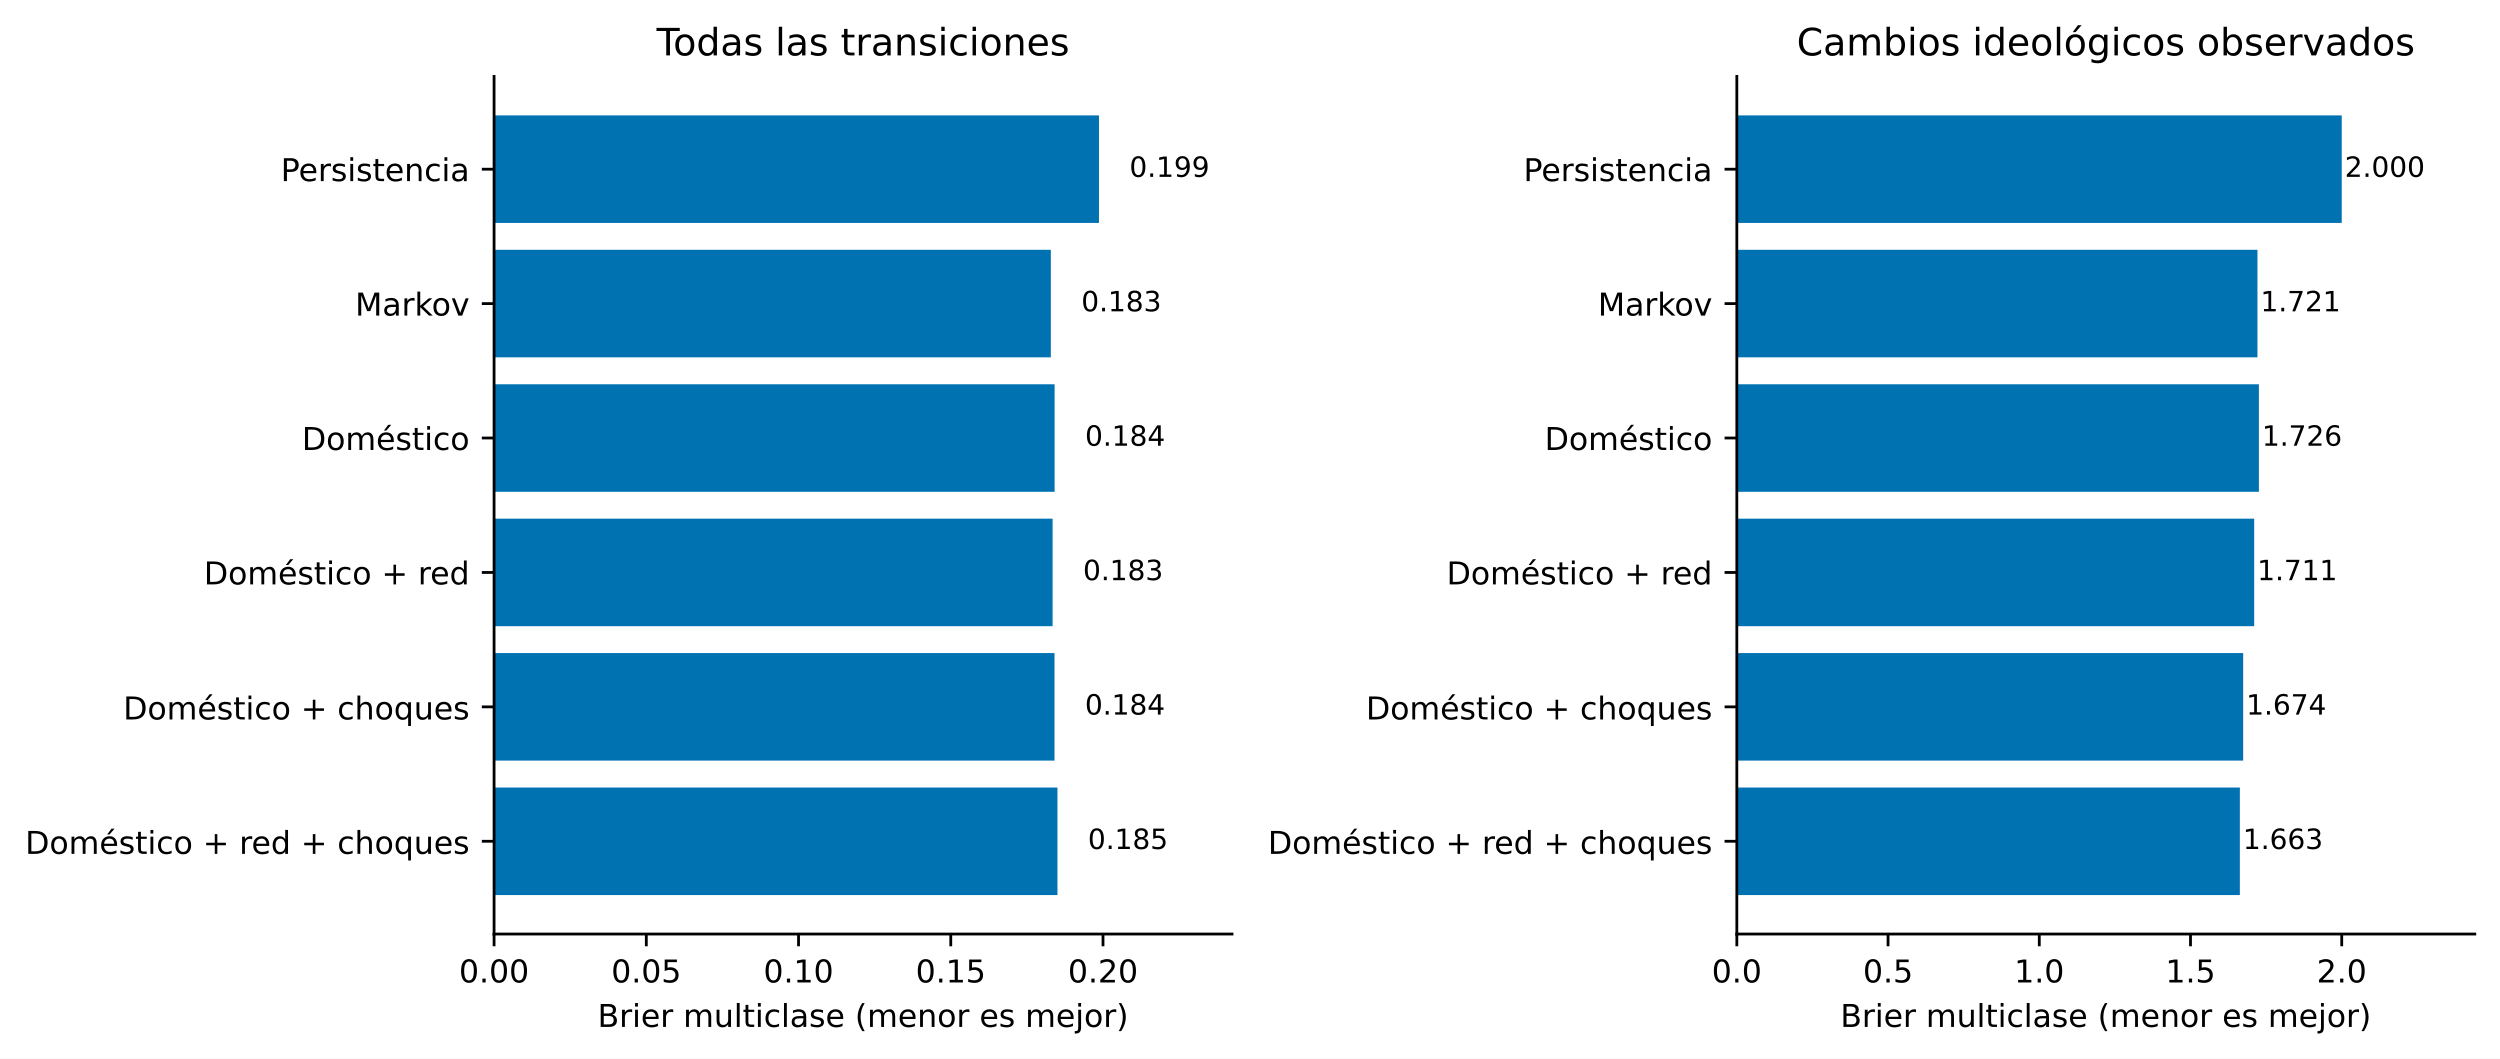
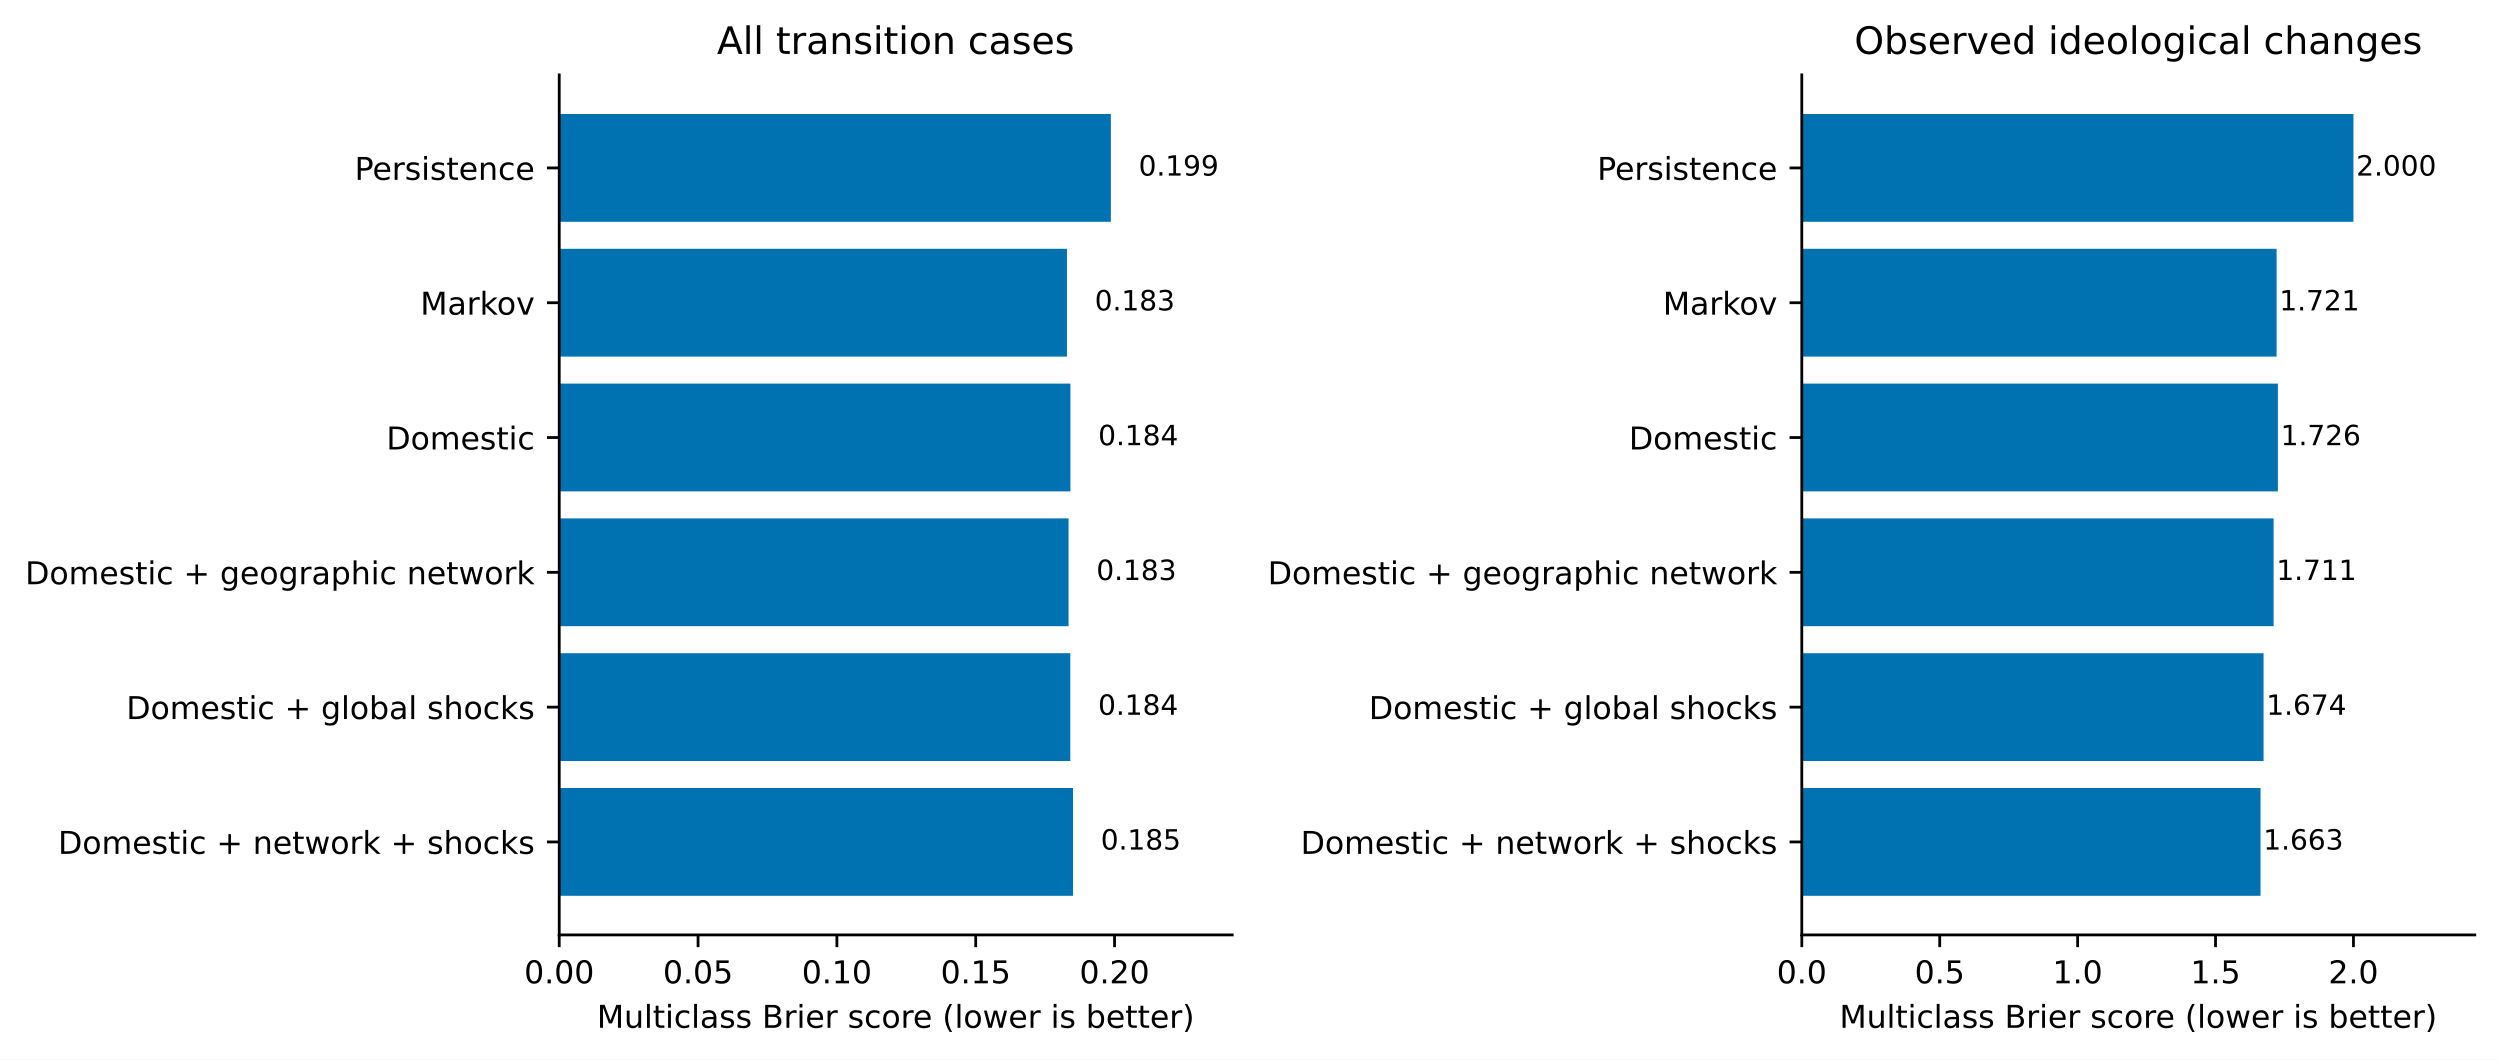
- <svg xmlns="http://www.w3.org/2000/svg" xmlns:xlink="http://www.w3.org/1999/xlink" width="714.42pt" height="302.539pt" viewBox="0 0 714.42 302.539" version="1.1">
+ <svg xmlns="http://www.w3.org/2000/svg" xmlns:xlink="http://www.w3.org/1999/xlink" width="714.521pt" height="302.827pt" viewBox="0 0 714.521 302.827" version="1.1">
  <defs>
    <style type="text/css">*{stroke-linejoin: round; stroke-linecap: butt}</style>
  </defs>
  <g id="figure_1">
    <g id="patch_1">
-       <path d="M 0 302.539  L 714.42 302.539  L 714.42 0  L 0 0  z " style="fill: #ffffff" />
+       <path d="M -0 302.827  L 714.521 302.827  L 714.521 0  L -0 0  z " style="fill: #ffffff" />
    </g>
    <g id="axes_1">
      <g id="patch_2">
-         <path d="M 141.19 266.918  L 352.08 266.918  L 352.08 21.838  L 141.19 21.838  z " style="fill: #ffffff" />
+         <path d="M 159.831 267.206  L 352.181 267.206  L 352.181 21.406  L 159.831 21.406  z " style="fill: #ffffff" />
      </g>
      <g id="patch_3">
-         <path d="M 141.19 32.978  L 314.051 32.978  L 314.051 63.709  L 141.19 63.709  z " clip-path="url(#pc2d220bed8)" style="fill: #0072b2" />
+         <path d="M 159.831 32.579  L 317.495 32.579  L 317.495 63.4  L 159.831 63.4  z " clip-path="url(#p4e788a82a3)" style="fill: #0072b2" />
      </g>
      <g id="patch_4">
-         <path d="M 141.19 71.392  L 300.292 71.392  L 300.292 102.123  L 141.19 102.123  z " clip-path="url(#pc2d220bed8)" style="fill: #0072b2" />
+         <path d="M 159.831 71.106  L 304.946 71.106  L 304.946 101.927  L 159.831 101.927  z " clip-path="url(#p4e788a82a3)" style="fill: #0072b2" />
      </g>
      <g id="patch_5">
-         <path d="M 141.19 109.806  L 301.374 109.806  L 301.374 140.537  L 141.19 140.537  z " clip-path="url(#pc2d220bed8)" style="fill: #0072b2" />
+         <path d="M 159.831 109.632  L 305.933 109.632  L 305.933 140.454  L 159.831 140.454  z " clip-path="url(#p4e788a82a3)" style="fill: #0072b2" />
      </g>
      <g id="patch_6">
-         <path d="M 141.19 148.22  L 300.797 148.22  L 300.797 178.951  L 141.19 178.951  z " clip-path="url(#pc2d220bed8)" style="fill: #0072b2" />
+         <path d="M 159.831 148.159  L 305.407 148.159  L 305.407 178.98  L 159.831 178.98  z " clip-path="url(#p4e788a82a3)" style="fill: #0072b2" />
      </g>
      <g id="patch_7">
-         <path d="M 141.19 186.633  L 301.344 186.633  L 301.344 217.365  L 141.19 217.365  z " clip-path="url(#pc2d220bed8)" style="fill: #0072b2" />
+         <path d="M 159.831 186.686  L 305.905 186.686  L 305.905 217.507  L 159.831 217.507  z " clip-path="url(#p4e788a82a3)" style="fill: #0072b2" />
      </g>
      <g id="patch_8">
-         <path d="M 141.19 225.047  L 302.186 225.047  L 302.186 255.778  L 141.19 255.778  z " clip-path="url(#pc2d220bed8)" style="fill: #0072b2" />
+         <path d="M 159.831 225.212  L 306.674 225.212  L 306.674 256.034  L 159.831 256.034  z " clip-path="url(#p4e788a82a3)" style="fill: #0072b2" />
      </g>
      <g id="matplotlib.axis_1">
        <g id="xtick_1">
          <g id="line2d_1">
            <defs>
-               <path id="m4f8a1757c3" d="M 0 0  L 0 3.5  " style="stroke: #000000; stroke-width: 0.8" />
+               <path id="m322fdf413a" d="M 0 0  L 0 3.5  " style="stroke: #000000; stroke-width: 0.8" />
            </defs>
            <g>
-               <use xlink:href="#m4f8a1757c3" x="141.19" y="266.918" style="stroke: #000000; stroke-width: 0.8" />
+               <use xlink:href="#m322fdf413a" x="159.831" y="267.206" style="stroke: #000000; stroke-width: 0.8" />
            </g>
          </g>
          <g id="text_1">
-             <text style="font-size: 9px; font-family: 'DejaVu Sans'; text-anchor: middle" x="141.19" y="280.757" transform="rotate(-0 141.19 280.7569)">0.00</text>
+             <text style="font-size: 9px; font-family: 'DejaVu Sans'; text-anchor: middle" x="159.831" y="281.045" transform="rotate(-0 159.8313 281.0449)">0.00</text>
          </g>
        </g>
        <g id="xtick_2">
          <g id="line2d_2">
            <g>
-               <use xlink:href="#m4f8a1757c3" x="184.693" y="266.918" style="stroke: #000000; stroke-width: 0.8" />
+               <use xlink:href="#m322fdf413a" x="199.51" y="267.206" style="stroke: #000000; stroke-width: 0.8" />
            </g>
          </g>
          <g id="text_2">
-             <text style="font-size: 9px; font-family: 'DejaVu Sans'; text-anchor: middle" x="184.693" y="280.757" transform="rotate(-0 184.6933 280.7569)">0.05</text>
+             <text style="font-size: 9px; font-family: 'DejaVu Sans'; text-anchor: middle" x="199.51" y="281.045" transform="rotate(-0 199.51 281.0449)">0.05</text>
          </g>
        </g>
        <g id="xtick_3">
          <g id="line2d_3">
            <g>
-               <use xlink:href="#m4f8a1757c3" x="228.197" y="266.918" style="stroke: #000000; stroke-width: 0.8" />
+               <use xlink:href="#m322fdf413a" x="239.189" y="267.206" style="stroke: #000000; stroke-width: 0.8" />
            </g>
          </g>
          <g id="text_3">
-             <text style="font-size: 9px; font-family: 'DejaVu Sans'; text-anchor: middle" x="228.197" y="280.757" transform="rotate(-0 228.1965 280.7569)">0.10</text>
+             <text style="font-size: 9px; font-family: 'DejaVu Sans'; text-anchor: middle" x="239.189" y="281.045" transform="rotate(-0 239.1888 281.0449)">0.10</text>
          </g>
        </g>
        <g id="xtick_4">
          <g id="line2d_4">
            <g>
-               <use xlink:href="#m4f8a1757c3" x="271.7" y="266.918" style="stroke: #000000; stroke-width: 0.8" />
+               <use xlink:href="#m322fdf413a" x="278.868" y="267.206" style="stroke: #000000; stroke-width: 0.8" />
            </g>
          </g>
          <g id="text_4">
-             <text style="font-size: 9px; font-family: 'DejaVu Sans'; text-anchor: middle" x="271.7" y="280.757" transform="rotate(-0 271.6998 280.7569)">0.15</text>
+             <text style="font-size: 9px; font-family: 'DejaVu Sans'; text-anchor: middle" x="278.868" y="281.045" transform="rotate(-0 278.8675 281.0449)">0.15</text>
          </g>
        </g>
        <g id="xtick_5">
          <g id="line2d_5">
            <g>
-               <use xlink:href="#m4f8a1757c3" x="315.203" y="266.918" style="stroke: #000000; stroke-width: 0.8" />
+               <use xlink:href="#m322fdf413a" x="318.546" y="267.206" style="stroke: #000000; stroke-width: 0.8" />
            </g>
          </g>
          <g id="text_5">
-             <text style="font-size: 9px; font-family: 'DejaVu Sans'; text-anchor: middle" x="315.203" y="280.757" transform="rotate(-0 315.2031 280.7569)">0.20</text>
+             <text style="font-size: 9px; font-family: 'DejaVu Sans'; text-anchor: middle" x="318.546" y="281.045" transform="rotate(-0 318.5463 281.0449)">0.20</text>
          </g>
        </g>
        <g id="text_6">
-           <text style="font-size: 9px; font-family: 'DejaVu Sans'; text-anchor: middle" x="246.635" y="293.467" transform="rotate(-0 246.635 293.4672)">Brier multiclase (menor es mejor)</text>
+           <text style="font-size: 9px; font-family: 'DejaVu Sans'; text-anchor: middle" x="256.006" y="293.755" transform="rotate(-0 256.0063 293.7552)">Multiclass Brier score (lower is better)</text>
        </g>
      </g>
      <g id="matplotlib.axis_2">
        <g id="ytick_1">
          <g id="line2d_6">
            <defs>
-               <path id="m2822f2fcd3" d="M 0 0  L -3.5 0  " style="stroke: #000000; stroke-width: 0.8" />
+               <path id="mab09011e11" d="M 0 0  L -3.5 0  " style="stroke: #000000; stroke-width: 0.8" />
            </defs>
            <g>
-               <use xlink:href="#m2822f2fcd3" x="141.19" y="48.344" style="stroke: #000000; stroke-width: 0.8" />
+               <use xlink:href="#mab09011e11" x="159.831" y="47.99" style="stroke: #000000; stroke-width: 0.8" />
            </g>
          </g>
          <g id="text_7">
-             <text style="font-size: 9px; font-family: 'DejaVu Sans'; text-anchor: end" x="134.19" y="51.763" transform="rotate(-0 134.19 51.76313)">Persistencia</text>
+             <text style="font-size: 9px; font-family: 'DejaVu Sans'; text-anchor: end" x="152.831" y="51.409" transform="rotate(-0 152.8313 51.40899)">Persistence</text>
          </g>
        </g>
        <g id="ytick_2">
          <g id="line2d_7">
            <g>
-               <use xlink:href="#m2822f2fcd3" x="141.19" y="86.758" style="stroke: #000000; stroke-width: 0.8" />
+               <use xlink:href="#mab09011e11" x="159.831" y="86.516" style="stroke: #000000; stroke-width: 0.8" />
            </g>
          </g>
          <g id="text_8">
-             <text style="font-size: 9px; font-family: 'DejaVu Sans'; text-anchor: end" x="134.19" y="90.177" transform="rotate(-0 134.19 90.17692)">Markov</text>
+             <text style="font-size: 9px; font-family: 'DejaVu Sans'; text-anchor: end" x="152.831" y="89.936" transform="rotate(-0 152.8313 89.93564)">Markov</text>
          </g>
        </g>
        <g id="ytick_3">
          <g id="line2d_8">
            <g>
-               <use xlink:href="#m2822f2fcd3" x="141.19" y="125.171" style="stroke: #000000; stroke-width: 0.8" />
+               <use xlink:href="#mab09011e11" x="159.831" y="125.043" style="stroke: #000000; stroke-width: 0.8" />
            </g>
          </g>
          <g id="text_9">
-             <text style="font-size: 9px; font-family: 'DejaVu Sans'; text-anchor: end" x="134.19" y="128.591" transform="rotate(-0 134.19 128.5907)">Doméstico</text>
+             <text style="font-size: 9px; font-family: 'DejaVu Sans'; text-anchor: end" x="152.831" y="128.462" transform="rotate(-0 152.8313 128.4623)">Domestic</text>
          </g>
        </g>
        <g id="ytick_4">
          <g id="line2d_9">
            <g>
-               <use xlink:href="#m2822f2fcd3" x="141.19" y="163.585" style="stroke: #000000; stroke-width: 0.8" />
+               <use xlink:href="#mab09011e11" x="159.831" y="163.57" style="stroke: #000000; stroke-width: 0.8" />
            </g>
          </g>
          <g id="text_10">
-             <text style="font-size: 9px; font-family: 'DejaVu Sans'; text-anchor: end" x="134.19" y="167.005" transform="rotate(-0 134.19 167.0045)">Doméstico + red</text>
+             <text style="font-size: 9px; font-family: 'DejaVu Sans'; text-anchor: end" x="152.831" y="166.989" transform="rotate(-0 152.8313 166.9889)">Domestic + geographic network</text>
          </g>
        </g>
        <g id="ytick_5">
          <g id="line2d_10">
            <g>
-               <use xlink:href="#m2822f2fcd3" x="141.19" y="201.999" style="stroke: #000000; stroke-width: 0.8" />
+               <use xlink:href="#mab09011e11" x="159.831" y="202.096" style="stroke: #000000; stroke-width: 0.8" />
            </g>
          </g>
          <g id="text_11">
-             <text style="font-size: 9px; font-family: 'DejaVu Sans'; text-anchor: end" x="134.19" y="205.598" transform="rotate(-0 134.19 205.5983)">Doméstico + choques</text>
+             <text style="font-size: 9px; font-family: 'DejaVu Sans'; text-anchor: end" x="152.831" y="205.516" transform="rotate(-0 152.8313 205.5156)">Domestic + global shocks</text>
          </g>
        </g>
        <g id="ytick_6">
          <g id="line2d_11">
            <g>
-               <use xlink:href="#m2822f2fcd3" x="141.19" y="240.413" style="stroke: #000000; stroke-width: 0.8" />
+               <use xlink:href="#mab09011e11" x="159.831" y="240.623" style="stroke: #000000; stroke-width: 0.8" />
            </g>
          </g>
          <g id="text_12">
-             <text style="font-size: 9px; font-family: 'DejaVu Sans'; text-anchor: end" x="134.19" y="244.012" transform="rotate(-0 134.19 244.0121)">Doméstico + red + choques</text>
+             <text style="font-size: 9px; font-family: 'DejaVu Sans'; text-anchor: end" x="152.831" y="244.042" transform="rotate(-0 152.8313 244.0422)">Domestic + network + shocks</text>
          </g>
        </g>
      </g>
      <g id="patch_9">
-         <path d="M 141.19 266.918  L 141.19 21.838  " style="fill: none; stroke: #000000; stroke-width: 0.8; stroke-linejoin: miter; stroke-linecap: square" />
+         <path d="M 159.831 267.206  L 159.831 21.406  " style="fill: none; stroke: #000000; stroke-width: 0.8; stroke-linejoin: miter; stroke-linecap: square" />
      </g>
      <g id="patch_10">
-         <path d="M 141.19 266.918  L 352.08 266.918  " style="fill: none; stroke: #000000; stroke-width: 0.8; stroke-linejoin: miter; stroke-linecap: square" />
+         <path d="M 159.831 267.206  L 352.181 267.206  " style="fill: none; stroke: #000000; stroke-width: 0.8; stroke-linejoin: miter; stroke-linecap: square" />
      </g>
      <g id="text_13">
-         <text style="font-size: 8px; font-family: 'DejaVu Sans'; text-anchor: start" x="322.751" y="50.551" transform="rotate(-0 322.7513 50.55133)">0.199</text>
+         <text style="font-size: 8px; font-family: 'DejaVu Sans'; text-anchor: start" x="325.431" y="50.197" transform="rotate(-0 325.4309 50.1972)">0.199</text>
      </g>
      <g id="text_14">
-         <text style="font-size: 8px; font-family: 'DejaVu Sans'; text-anchor: start" x="308.993" y="88.965" transform="rotate(-0 308.9928 88.96512)">0.183</text>
+         <text style="font-size: 8px; font-family: 'DejaVu Sans'; text-anchor: start" x="312.882" y="88.724" transform="rotate(-0 312.882 88.72384)">0.183</text>
      </g>
      <g id="text_15">
-         <text style="font-size: 8px; font-family: 'DejaVu Sans'; text-anchor: start" x="310.074" y="127.379" transform="rotate(-0 310.0745 127.3789)">0.184</text>
+         <text style="font-size: 8px; font-family: 'DejaVu Sans'; text-anchor: start" x="313.869" y="127.25" transform="rotate(-0 313.8686 127.2505)">0.184</text>
      </g>
      <g id="text_16">
-         <text style="font-size: 8px; font-family: 'DejaVu Sans'; text-anchor: start" x="309.498" y="165.793" transform="rotate(-0 309.4975 165.7927)">0.183</text>
+         <text style="font-size: 8px; font-family: 'DejaVu Sans'; text-anchor: start" x="313.342" y="165.777" transform="rotate(-0 313.3424 165.7771)">0.183</text>
      </g>
      <g id="text_17">
-         <text style="font-size: 8px; font-family: 'DejaVu Sans'; text-anchor: start" x="310.044" y="204.207" transform="rotate(-0 310.0445 204.2065)">0.184</text>
+         <text style="font-size: 8px; font-family: 'DejaVu Sans'; text-anchor: start" x="313.841" y="204.304" transform="rotate(-0 313.8412 204.3038)">0.184</text>
      </g>
      <g id="text_18">
-         <text style="font-size: 8px; font-family: 'DejaVu Sans'; text-anchor: start" x="310.887" y="242.62" transform="rotate(-0 310.8869 242.6203)">0.185</text>
+         <text style="font-size: 8px; font-family: 'DejaVu Sans'; text-anchor: start" x="314.61" y="242.83" transform="rotate(-0 314.6096 242.8304)">0.185</text>
      </g>
      <g id="text_19">
-         <text style="font-size: 10.8px; font-family: 'DejaVu Sans'; text-anchor: middle" x="246.635" y="15.838" transform="rotate(-0 246.635 15.83831)">Todas las transiciones</text>
+         <text style="font-size: 10.8px; font-family: 'DejaVu Sans'; text-anchor: middle" x="256.006" y="15.406" transform="rotate(-0 256.0063 15.40631)">All transition cases</text>
      </g>
    </g>
    <g id="axes_2">
      <g id="patch_11">
-         <path d="M 496.33 266.918  L 707.22 266.918  L 707.22 21.838  L 496.33 21.838  z " style="fill: #ffffff" />
+         <path d="M 514.971 267.206  L 707.321 267.206  L 707.321 21.406  L 514.971 21.406  z " style="fill: #ffffff" />
      </g>
      <g id="patch_12">
-         <path d="M 496.33 32.978  L 669.191 32.978  L 669.191 63.709  L 496.33 63.709  z " clip-path="url(#peff72a926d)" style="fill: #0072b2" />
+         <path d="M 514.971 32.579  L 672.635 32.579  L 672.635 63.4  L 514.971 63.4  z " clip-path="url(#p946d96f9a6)" style="fill: #0072b2" />
      </g>
      <g id="patch_13">
-         <path d="M 496.33 71.392  L 645.109 71.392  L 645.109 102.123  L 496.33 102.123  z " clip-path="url(#peff72a926d)" style="fill: #0072b2" />
+         <path d="M 514.971 71.106  L 650.671 71.106  L 650.671 101.927  L 514.971 101.927  z " clip-path="url(#p946d96f9a6)" style="fill: #0072b2" />
      </g>
      <g id="patch_14">
-         <path d="M 496.33 109.806  L 645.52 109.806  L 645.52 140.537  L 496.33 140.537  z " clip-path="url(#peff72a926d)" style="fill: #0072b2" />
+         <path d="M 514.971 109.632  L 651.045 109.632  L 651.045 140.454  L 514.971 140.454  z " clip-path="url(#p946d96f9a6)" style="fill: #0072b2" />
      </g>
      <g id="patch_15">
-         <path d="M 496.33 148.22  L 644.176 148.22  L 644.176 178.951  L 496.33 178.951  z " clip-path="url(#peff72a926d)" style="fill: #0072b2" />
+         <path d="M 514.971 148.159  L 649.82 148.159  L 649.82 178.98  L 514.971 178.98  z " clip-path="url(#p946d96f9a6)" style="fill: #0072b2" />
      </g>
      <g id="patch_16">
-         <path d="M 496.33 186.633  L 641.026 186.633  L 641.026 217.365  L 496.33 217.365  z " clip-path="url(#peff72a926d)" style="fill: #0072b2" />
+         <path d="M 514.971 186.686  L 646.947 186.686  L 646.947 217.507  L 514.971 217.507  z " clip-path="url(#p946d96f9a6)" style="fill: #0072b2" />
      </g>
      <g id="patch_17">
-         <path d="M 496.33 225.047  L 640.08 225.047  L 640.08 255.778  L 496.33 255.778  z " clip-path="url(#peff72a926d)" style="fill: #0072b2" />
+         <path d="M 514.971 225.212  L 646.084 225.212  L 646.084 256.034  L 514.971 256.034  z " clip-path="url(#p946d96f9a6)" style="fill: #0072b2" />
      </g>
      <g id="matplotlib.axis_3">
        <g id="xtick_6">
          <g id="line2d_12">
            <g>
-               <use xlink:href="#m4f8a1757c3" x="496.33" y="266.918" style="stroke: #000000; stroke-width: 0.8" />
+               <use xlink:href="#m322fdf413a" x="514.971" y="267.206" style="stroke: #000000; stroke-width: 0.8" />
            </g>
          </g>
          <g id="text_20">
-             <text style="font-size: 9px; font-family: 'DejaVu Sans'; text-anchor: middle" x="496.33" y="280.757" transform="rotate(-0 496.33 280.7569)">0.0</text>
+             <text style="font-size: 9px; font-family: 'DejaVu Sans'; text-anchor: middle" x="514.971" y="281.045" transform="rotate(-0 514.9713 281.0449)">0.0</text>
          </g>
        </g>
        <g id="xtick_7">
          <g id="line2d_13">
            <g>
-               <use xlink:href="#m4f8a1757c3" x="539.545" y="266.918" style="stroke: #000000; stroke-width: 0.8" />
+               <use xlink:href="#m322fdf413a" x="554.387" y="267.206" style="stroke: #000000; stroke-width: 0.8" />
            </g>
          </g>
          <g id="text_21">
-             <text style="font-size: 9px; font-family: 'DejaVu Sans'; text-anchor: middle" x="539.545" y="280.757" transform="rotate(-0 539.5452 280.7569)">0.5</text>
+             <text style="font-size: 9px; font-family: 'DejaVu Sans'; text-anchor: middle" x="554.387" y="281.045" transform="rotate(-0 554.3872 281.0449)">0.5</text>
          </g>
        </g>
        <g id="xtick_8">
          <g id="line2d_14">
            <g>
-               <use xlink:href="#m4f8a1757c3" x="582.76" y="266.918" style="stroke: #000000; stroke-width: 0.8" />
+               <use xlink:href="#m322fdf413a" x="593.803" y="267.206" style="stroke: #000000; stroke-width: 0.8" />
            </g>
          </g>
          <g id="text_22">
-             <text style="font-size: 9px; font-family: 'DejaVu Sans'; text-anchor: middle" x="582.76" y="280.757" transform="rotate(-0 582.7603 280.7569)">1.0</text>
+             <text style="font-size: 9px; font-family: 'DejaVu Sans'; text-anchor: middle" x="593.803" y="281.045" transform="rotate(-0 593.8032 281.0449)">1.0</text>
          </g>
        </g>
        <g id="xtick_9">
          <g id="line2d_15">
            <g>
-               <use xlink:href="#m4f8a1757c3" x="625.975" y="266.918" style="stroke: #000000; stroke-width: 0.8" />
+               <use xlink:href="#m322fdf413a" x="633.219" y="267.206" style="stroke: #000000; stroke-width: 0.8" />
            </g>
          </g>
          <g id="text_23">
-             <text style="font-size: 9px; font-family: 'DejaVu Sans'; text-anchor: middle" x="625.975" y="280.757" transform="rotate(-0 625.9755 280.7569)">1.5</text>
+             <text style="font-size: 9px; font-family: 'DejaVu Sans'; text-anchor: middle" x="633.219" y="281.045" transform="rotate(-0 633.2192 281.0449)">1.5</text>
          </g>
        </g>
        <g id="xtick_10">
          <g id="line2d_16">
            <g>
-               <use xlink:href="#m4f8a1757c3" x="669.191" y="266.918" style="stroke: #000000; stroke-width: 0.8" />
+               <use xlink:href="#m322fdf413a" x="672.635" y="267.206" style="stroke: #000000; stroke-width: 0.8" />
            </g>
          </g>
          <g id="text_24">
-             <text style="font-size: 9px; font-family: 'DejaVu Sans'; text-anchor: middle" x="669.191" y="280.757" transform="rotate(-0 669.1907 280.7569)">2.0</text>
+             <text style="font-size: 9px; font-family: 'DejaVu Sans'; text-anchor: middle" x="672.635" y="281.045" transform="rotate(-0 672.6352 281.0449)">2.0</text>
          </g>
        </g>
        <g id="text_25">
-           <text style="font-size: 9px; font-family: 'DejaVu Sans'; text-anchor: middle" x="601.775" y="293.467" transform="rotate(-0 601.775 293.4672)">Brier multiclase (menor es mejor)</text>
+           <text style="font-size: 9px; font-family: 'DejaVu Sans'; text-anchor: middle" x="611.146" y="293.755" transform="rotate(-0 611.1463 293.7552)">Multiclass Brier score (lower is better)</text>
        </g>
      </g>
      <g id="matplotlib.axis_4">
        <g id="ytick_7">
          <g id="line2d_17">
            <g>
-               <use xlink:href="#m2822f2fcd3" x="496.33" y="48.344" style="stroke: #000000; stroke-width: 0.8" />
+               <use xlink:href="#mab09011e11" x="514.971" y="47.99" style="stroke: #000000; stroke-width: 0.8" />
            </g>
          </g>
          <g id="text_26">
-             <text style="font-size: 9px; font-family: 'DejaVu Sans'; text-anchor: end" x="489.33" y="51.763" transform="rotate(-0 489.33 51.76313)">Persistencia</text>
+             <text style="font-size: 9px; font-family: 'DejaVu Sans'; text-anchor: end" x="507.971" y="51.409" transform="rotate(-0 507.9712 51.40899)">Persistence</text>
          </g>
        </g>
        <g id="ytick_8">
          <g id="line2d_18">
            <g>
-               <use xlink:href="#m2822f2fcd3" x="496.33" y="86.758" style="stroke: #000000; stroke-width: 0.8" />
+               <use xlink:href="#mab09011e11" x="514.971" y="86.516" style="stroke: #000000; stroke-width: 0.8" />
            </g>
          </g>
          <g id="text_27">
-             <text style="font-size: 9px; font-family: 'DejaVu Sans'; text-anchor: end" x="489.33" y="90.177" transform="rotate(-0 489.33 90.17692)">Markov</text>
+             <text style="font-size: 9px; font-family: 'DejaVu Sans'; text-anchor: end" x="507.971" y="89.936" transform="rotate(-0 507.9712 89.93564)">Markov</text>
          </g>
        </g>
        <g id="ytick_9">
          <g id="line2d_19">
            <g>
-               <use xlink:href="#m2822f2fcd3" x="496.33" y="125.171" style="stroke: #000000; stroke-width: 0.8" />
+               <use xlink:href="#mab09011e11" x="514.971" y="125.043" style="stroke: #000000; stroke-width: 0.8" />
            </g>
          </g>
          <g id="text_28">
-             <text style="font-size: 9px; font-family: 'DejaVu Sans'; text-anchor: end" x="489.33" y="128.591" transform="rotate(-0 489.33 128.5907)">Doméstico</text>
+             <text style="font-size: 9px; font-family: 'DejaVu Sans'; text-anchor: end" x="507.971" y="128.462" transform="rotate(-0 507.9712 128.4623)">Domestic</text>
          </g>
        </g>
        <g id="ytick_10">
          <g id="line2d_20">
            <g>
-               <use xlink:href="#m2822f2fcd3" x="496.33" y="163.585" style="stroke: #000000; stroke-width: 0.8" />
+               <use xlink:href="#mab09011e11" x="514.971" y="163.57" style="stroke: #000000; stroke-width: 0.8" />
            </g>
          </g>
          <g id="text_29">
-             <text style="font-size: 9px; font-family: 'DejaVu Sans'; text-anchor: end" x="489.33" y="167.005" transform="rotate(-0 489.33 167.0045)">Doméstico + red</text>
+             <text style="font-size: 9px; font-family: 'DejaVu Sans'; text-anchor: end" x="507.971" y="166.989" transform="rotate(-0 507.9712 166.9889)">Domestic + geographic network</text>
          </g>
        </g>
        <g id="ytick_11">
          <g id="line2d_21">
            <g>
-               <use xlink:href="#m2822f2fcd3" x="496.33" y="201.999" style="stroke: #000000; stroke-width: 0.8" />
+               <use xlink:href="#mab09011e11" x="514.971" y="202.096" style="stroke: #000000; stroke-width: 0.8" />
            </g>
          </g>
          <g id="text_30">
-             <text style="font-size: 9px; font-family: 'DejaVu Sans'; text-anchor: end" x="489.33" y="205.598" transform="rotate(-0 489.33 205.5983)">Doméstico + choques</text>
+             <text style="font-size: 9px; font-family: 'DejaVu Sans'; text-anchor: end" x="507.971" y="205.516" transform="rotate(-0 507.9712 205.5156)">Domestic + global shocks</text>
          </g>
        </g>
        <g id="ytick_12">
          <g id="line2d_22">
            <g>
-               <use xlink:href="#m2822f2fcd3" x="496.33" y="240.413" style="stroke: #000000; stroke-width: 0.8" />
+               <use xlink:href="#mab09011e11" x="514.971" y="240.623" style="stroke: #000000; stroke-width: 0.8" />
            </g>
          </g>
          <g id="text_31">
-             <text style="font-size: 9px; font-family: 'DejaVu Sans'; text-anchor: end" x="489.33" y="244.012" transform="rotate(-0 489.33 244.0121)">Doméstico + red + choques</text>
+             <text style="font-size: 9px; font-family: 'DejaVu Sans'; text-anchor: end" x="507.971" y="244.042" transform="rotate(-0 507.9712 244.0422)">Domestic + network + shocks</text>
          </g>
        </g>
      </g>
      <g id="patch_18">
-         <path d="M 496.33 266.918  L 496.33 21.838  " style="fill: none; stroke: #000000; stroke-width: 0.8; stroke-linejoin: miter; stroke-linecap: square" />
+         <path d="M 514.971 267.206  L 514.971 21.406  " style="fill: none; stroke: #000000; stroke-width: 0.8; stroke-linejoin: miter; stroke-linecap: square" />
      </g>
      <g id="patch_19">
-         <path d="M 496.33 266.918  L 707.22 266.918  " style="fill: none; stroke: #000000; stroke-width: 0.8; stroke-linejoin: miter; stroke-linecap: square" />
+         <path d="M 514.971 267.206  L 707.321 267.206  " style="fill: none; stroke: #000000; stroke-width: 0.8; stroke-linejoin: miter; stroke-linecap: square" />
      </g>
      <g id="text_32">
-         <text style="font-size: 8px; font-family: 'DejaVu Sans'; text-anchor: start" x="670.055" y="50.551" transform="rotate(-0 670.055 50.55133)">2.000</text>
+         <text style="font-size: 8px; font-family: 'DejaVu Sans'; text-anchor: start" x="673.424" y="50.197" transform="rotate(-0 673.4235 50.1972)">2.000</text>
      </g>
      <g id="text_33">
-         <text style="font-size: 8px; font-family: 'DejaVu Sans'; text-anchor: start" x="645.974" y="88.965" transform="rotate(-0 645.9736 88.96512)">1.721</text>
+         <text style="font-size: 8px; font-family: 'DejaVu Sans'; text-anchor: start" x="651.459" y="88.724" transform="rotate(-0 651.4592 88.72384)">1.721</text>
      </g>
      <g id="text_34">
-         <text style="font-size: 8px; font-family: 'DejaVu Sans'; text-anchor: start" x="646.384" y="127.379" transform="rotate(-0 646.3841 127.3789)">1.726</text>
+         <text style="font-size: 8px; font-family: 'DejaVu Sans'; text-anchor: start" x="651.834" y="127.25" transform="rotate(-0 651.8336 127.2505)">1.726</text>
      </g>
      <g id="text_35">
-         <text style="font-size: 8px; font-family: 'DejaVu Sans'; text-anchor: start" x="645.04" y="165.793" transform="rotate(-0 645.0403 165.7927)">1.711</text>
+         <text style="font-size: 8px; font-family: 'DejaVu Sans'; text-anchor: start" x="650.608" y="165.777" transform="rotate(-0 650.608 165.7771)">1.711</text>
      </g>
      <g id="text_36">
-         <text style="font-size: 8px; font-family: 'DejaVu Sans'; text-anchor: start" x="641.89" y="204.207" transform="rotate(-0 641.8904 204.2065)">1.674</text>
+         <text style="font-size: 8px; font-family: 'DejaVu Sans'; text-anchor: start" x="647.735" y="204.304" transform="rotate(-0 647.735 204.3038)">1.674</text>
      </g>
      <g id="text_37">
-         <text style="font-size: 8px; font-family: 'DejaVu Sans'; text-anchor: start" x="640.944" y="242.62" transform="rotate(-0 640.9445 242.6203)">1.663</text>
+         <text style="font-size: 8px; font-family: 'DejaVu Sans'; text-anchor: start" x="646.872" y="242.83" transform="rotate(-0 646.8722 242.8304)">1.663</text>
      </g>
      <g id="text_38">
-         <text style="font-size: 10.8px; font-family: 'DejaVu Sans'; text-anchor: middle" x="601.775" y="15.838" transform="rotate(-0 601.775 15.83831)">Cambios ideológicos observados</text>
+         <text style="font-size: 10.8px; font-family: 'DejaVu Sans'; text-anchor: middle" x="611.146" y="15.406" transform="rotate(-0 611.1463 15.40631)">Observed ideological changes</text>
      </g>
    </g>
  </g>
  <defs>
-     <clipPath id="pc2d220bed8">
-       <rect x="141.19" y="21.838" width="210.89" height="245.08" />
+     <clipPath id="p4e788a82a3">
+       <rect x="159.831" y="21.406" width="192.35" height="245.8" />
    </clipPath>
-     <clipPath id="peff72a926d">
-       <rect x="496.33" y="21.838" width="210.89" height="245.08" />
+     <clipPath id="p946d96f9a6">
+       <rect x="514.971" y="21.406" width="192.35" height="245.8" />
    </clipPath>
  </defs>
</svg>
